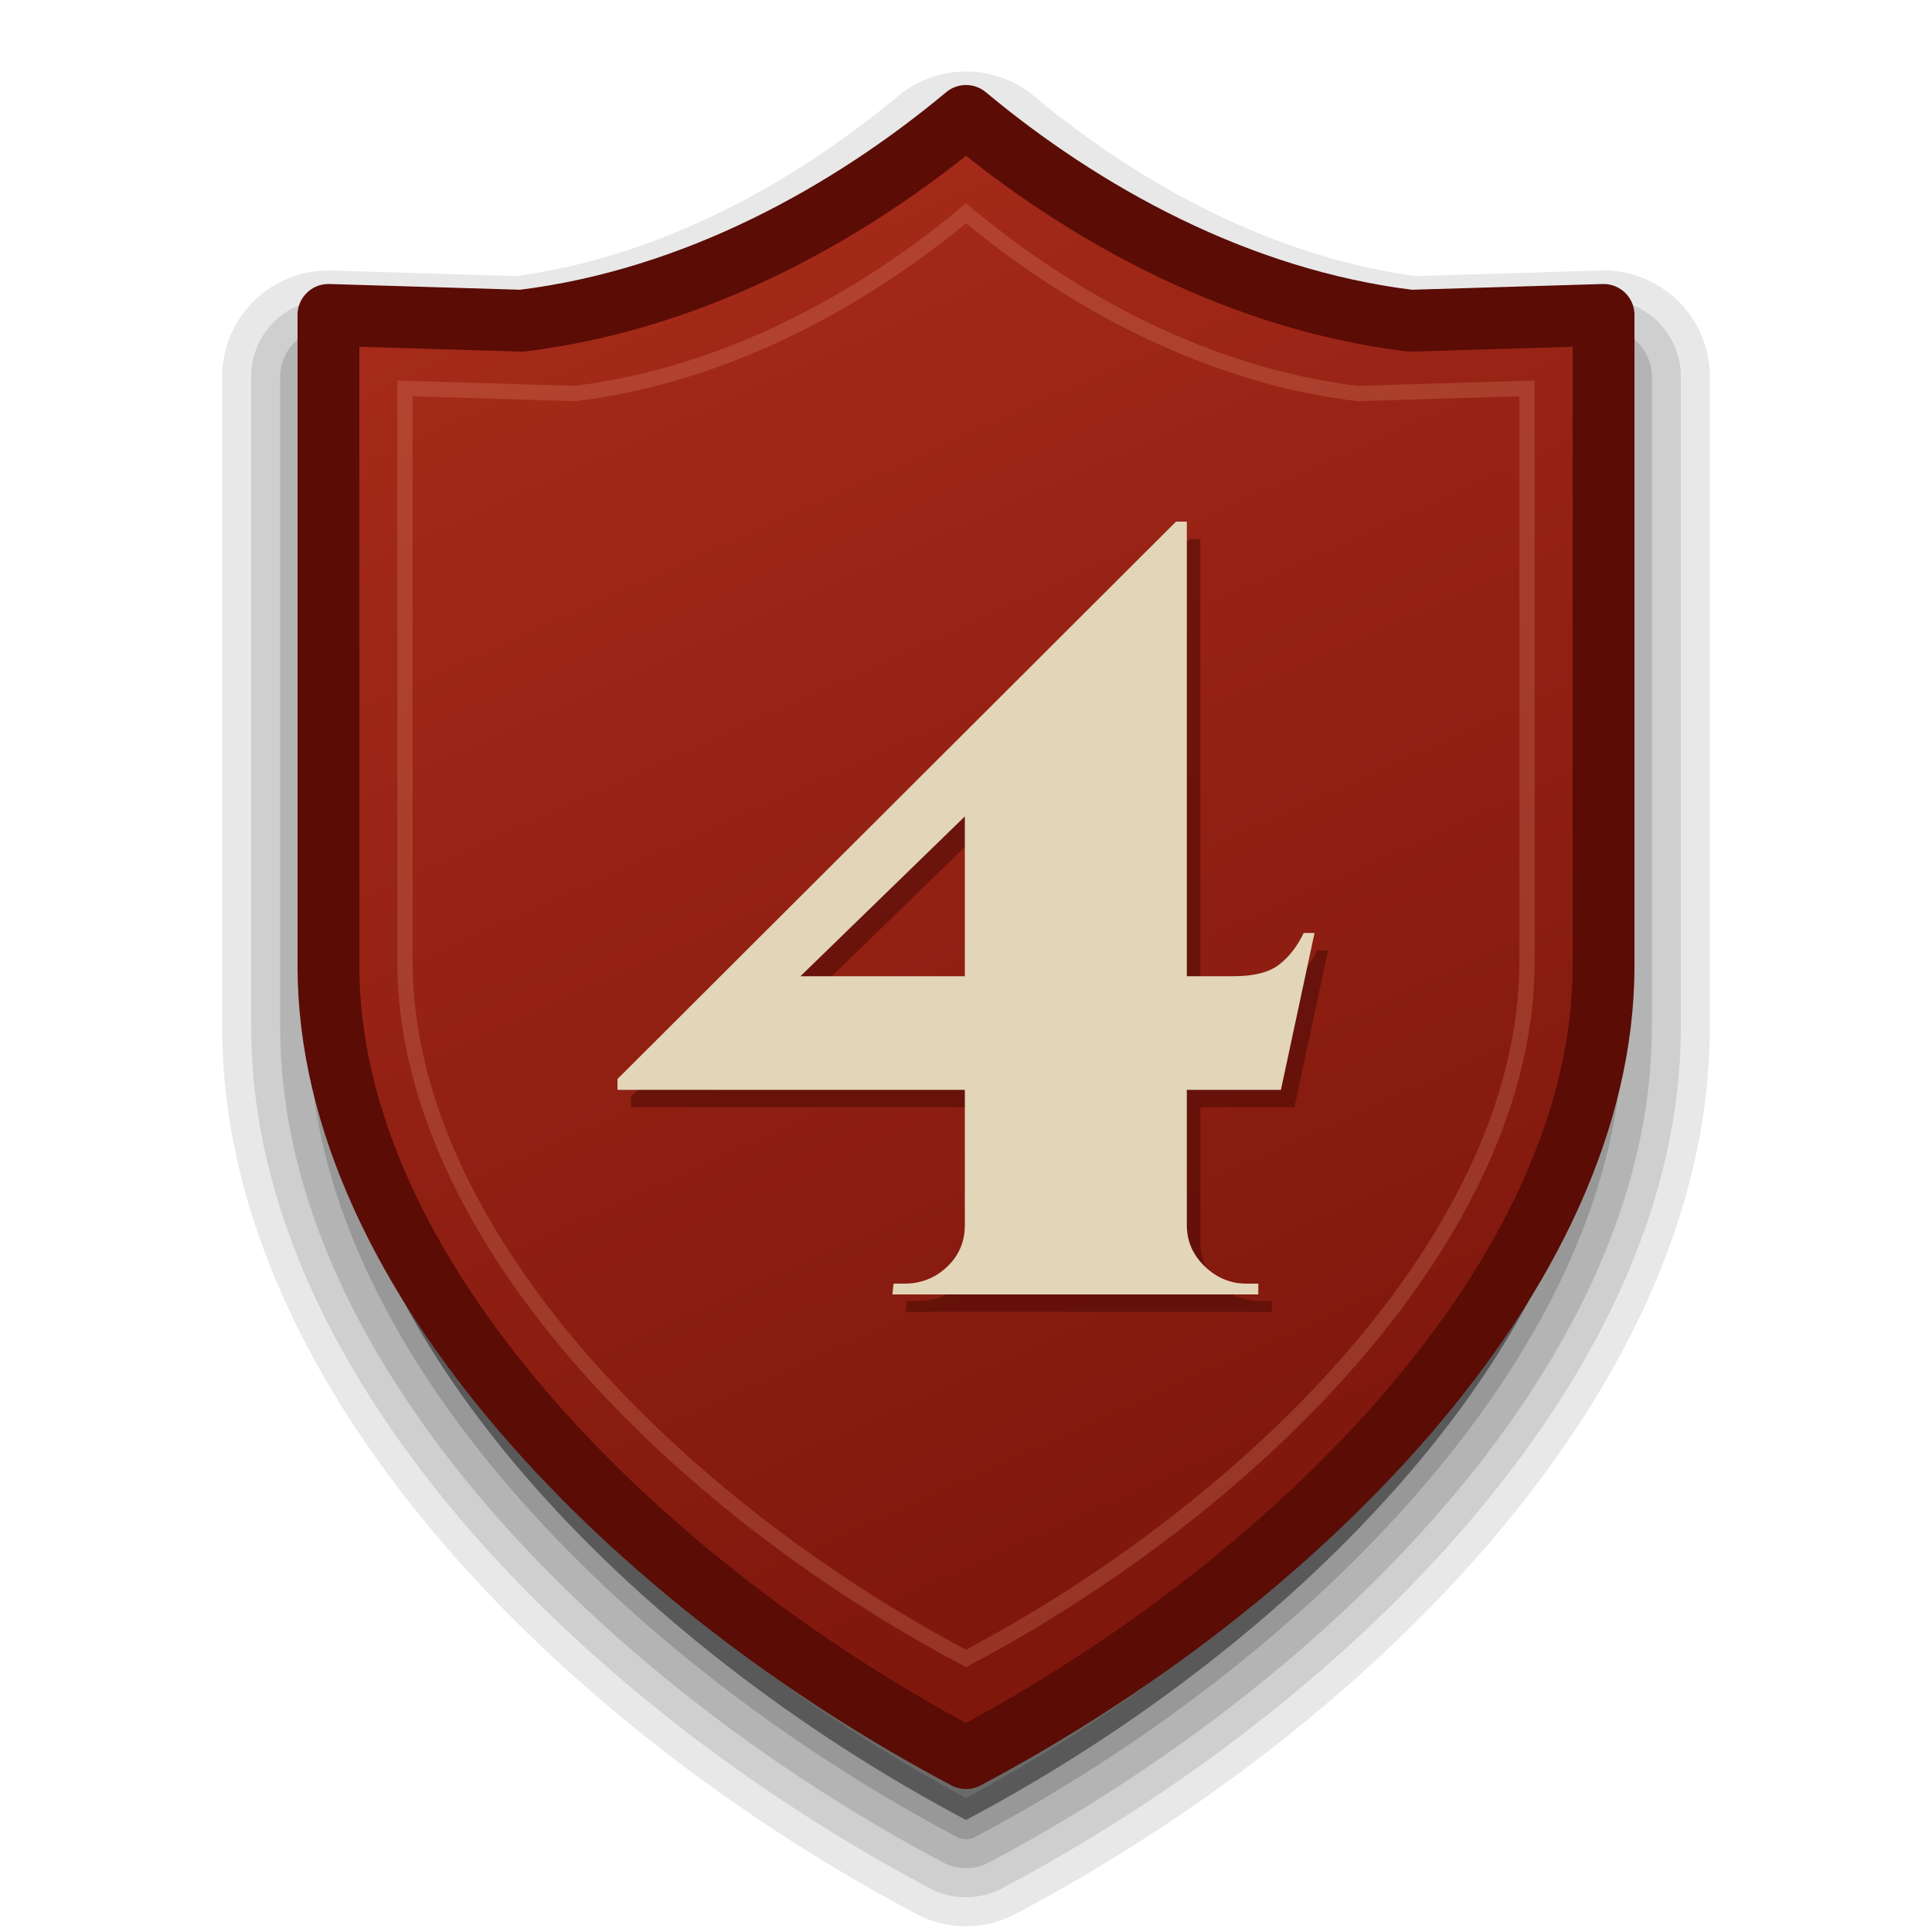
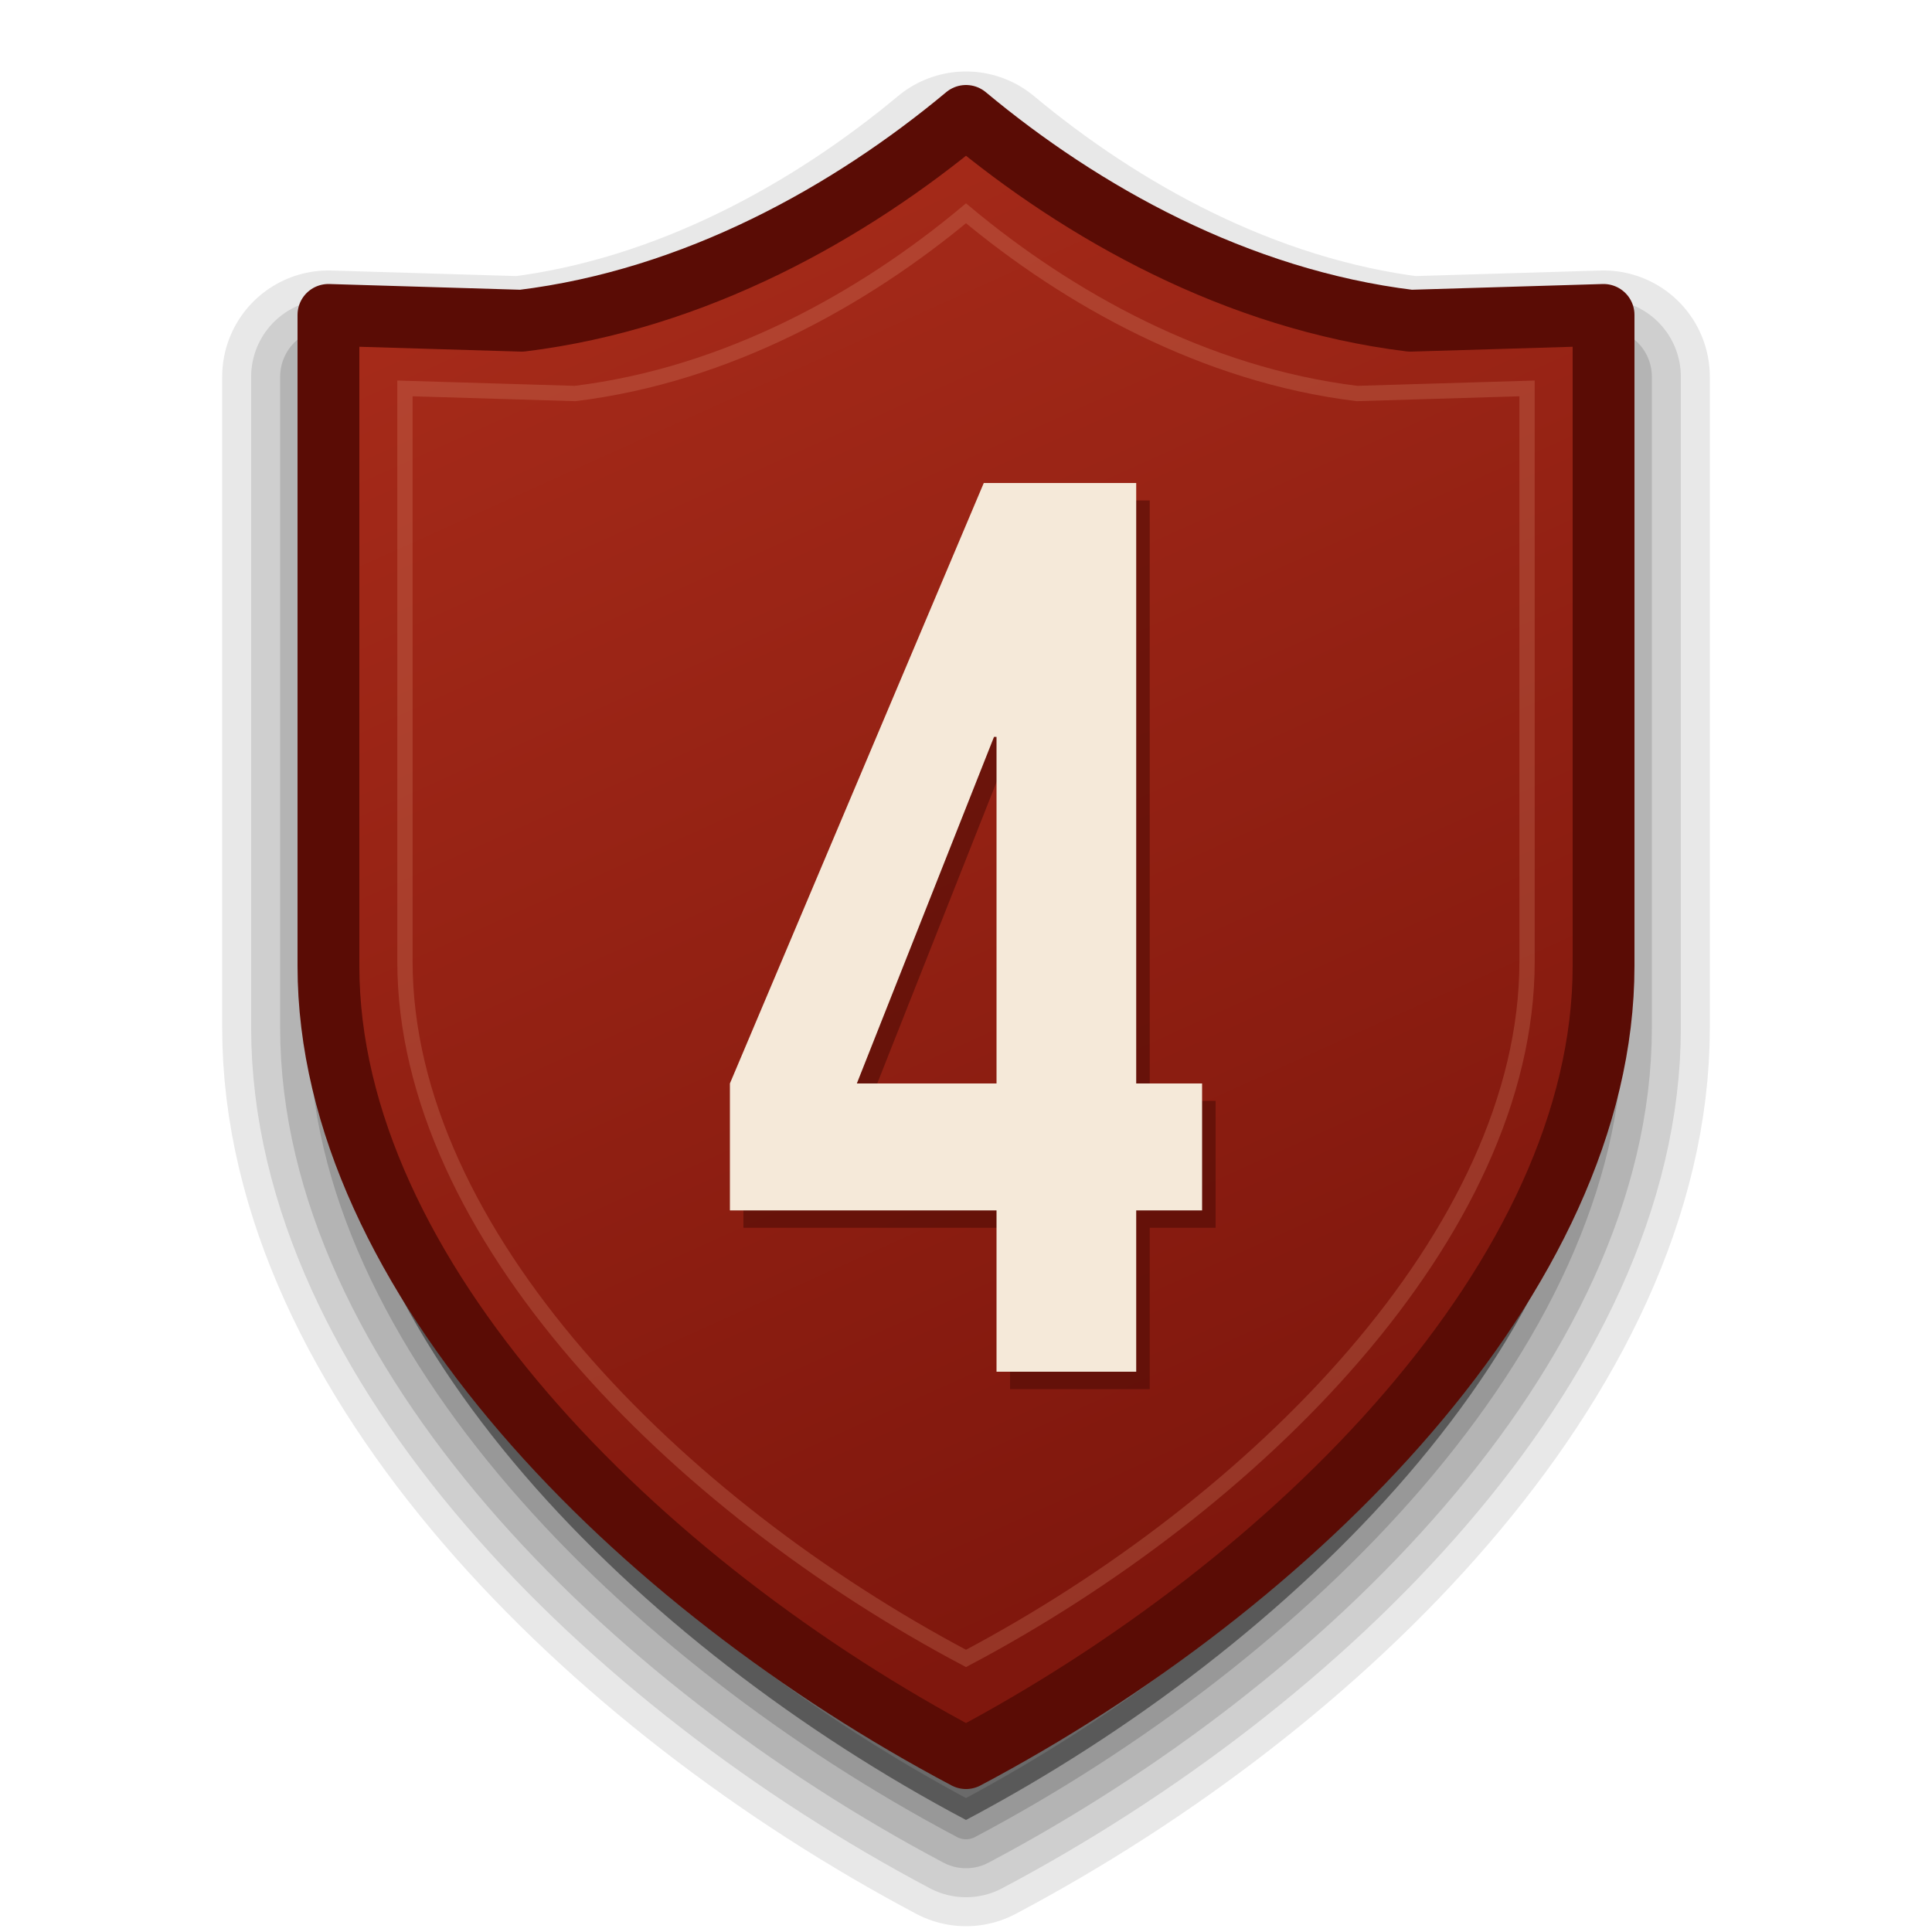
<svg xmlns="http://www.w3.org/2000/svg" viewBox="0 0 100 100">
  <defs>
    <linearGradient id="plus4-fill" x1="0" y1="0" x2=".35" y2="1">
      <stop offset="0" stop-color="#ab2d1b" />
      <stop offset="1" stop-color="#7f170d" />
    </linearGradient>
  </defs>
  <path d="M50 6C44 11 36 15.5 27 16.6L17 16.3L17 50C17 66 33 82 50 91C67 82 83 66 83 50L83 16.3L73 16.6C64 15.5 56 11 50 6Z" fill="#000" fill-opacity="0.09" stroke="#000" stroke-opacity="0.09" stroke-width="11" stroke-linejoin="round" transform="translate(0 3.2)" />
  <path d="M50 6C44 11 36 15.5 27 16.6L17 16.3L17 50C17 66 33 82 50 91C67 82 83 66 83 50L83 16.3L73 16.6C64 15.5 56 11 50 6Z" fill="#000" fill-opacity="0.11" stroke="#000" stroke-opacity="0.11" stroke-width="8" stroke-linejoin="round" transform="translate(0 3.2)" />
  <path d="M50 6C44 11 36 15.5 27 16.6L17 16.3L17 50C17 66 33 82 50 91C67 82 83 66 83 50L83 16.3L73 16.6C64 15.5 56 11 50 6Z" fill="#000" fill-opacity="0.13" stroke="#000" stroke-opacity="0.13" stroke-width="5" stroke-linejoin="round" transform="translate(0 3.2)" />
  <path d="M50 6C44 11 36 15.5 27 16.6L17 16.3L17 50C17 66 33 82 50 91C67 82 83 66 83 50L83 16.3L73 16.6C64 15.5 56 11 50 6Z" fill="#000" fill-opacity="0.16" stroke="#000" stroke-opacity="0.16" stroke-width="2" stroke-linejoin="round" transform="translate(0 3.2)" />
  <path d="M50 6C44 11 36 15.5 27 16.6L17 16.3L17 50C17 66 33 82 50 91C67 82 83 66 83 50L83 16.3L73 16.6C64 15.5 56 11 50 6Z" fill="url(#plus4-fill)" stroke="#5a0c05" stroke-width="3.2" stroke-linejoin="round" />
  <path d="M50 6C44 11 36 15.5 27 16.6L17 16.3L17 50C17 66 33 82 50 91C67 82 83 66 83 50L83 16.3L73 16.6C64 15.5 56 11 50 6Z" fill="none" stroke="#e9a27f" stroke-opacity=".22" stroke-width=".9" transform="translate(50 48) scale(.88) translate(-50 -48)" />
-   <path d="M49.94 39.1 60.87 27H61.43V66.94H49.94ZM60.87 27 61.37 31.15 41.43 50.53H63.84Q65.41 50.53 66.19 49.94Q66.97 49.35 67.48 48.29H68.04L66.3 56.41H31.96V55.85ZM61.43 63.41Q61.43 64.65 62.35 65.54Q63.28 66.44 64.51 66.44H65.13V67H46.19L46.25 66.44H46.81Q48.1 66.44 49.02 65.57Q49.94 64.7 49.94 63.41Z" fill="#4a0a04" fill-opacity=".55" transform="translate(.7 .9)" />
-   <path d="M49.94 39.1 60.87 27H61.43V66.94H49.94ZM60.87 27 61.37 31.15 41.43 50.53H63.84Q65.41 50.53 66.19 49.94Q66.97 49.35 67.48 48.29H68.04L66.3 56.41H31.96V55.85ZM61.43 63.41Q61.43 64.65 62.35 65.54Q63.28 66.44 64.51 66.44H65.13V67H46.19L46.25 66.44H46.81Q48.1 66.44 49.02 65.57Q49.94 64.7 49.94 63.41Z" fill="#e2d5b8" />
+   <path d="M51.58 62.65H37.78V56.08L50.92 25H58.81V56.08H62.22V62.65H58.81V71H51.58ZM51.58 56.08V38.14H51.45L44.35 56.08Z" fill="#4a0a04" fill-opacity=".55" transform="translate(.7 .9)" />
+   <path d="M51.58 62.65H37.78V56.08L50.92 25H58.81V56.08H62.22V62.65H58.81V71H51.58ZM51.58 56.08V38.14H51.45L44.35 56.08Z" fill="#f5e9d9" />
</svg>
